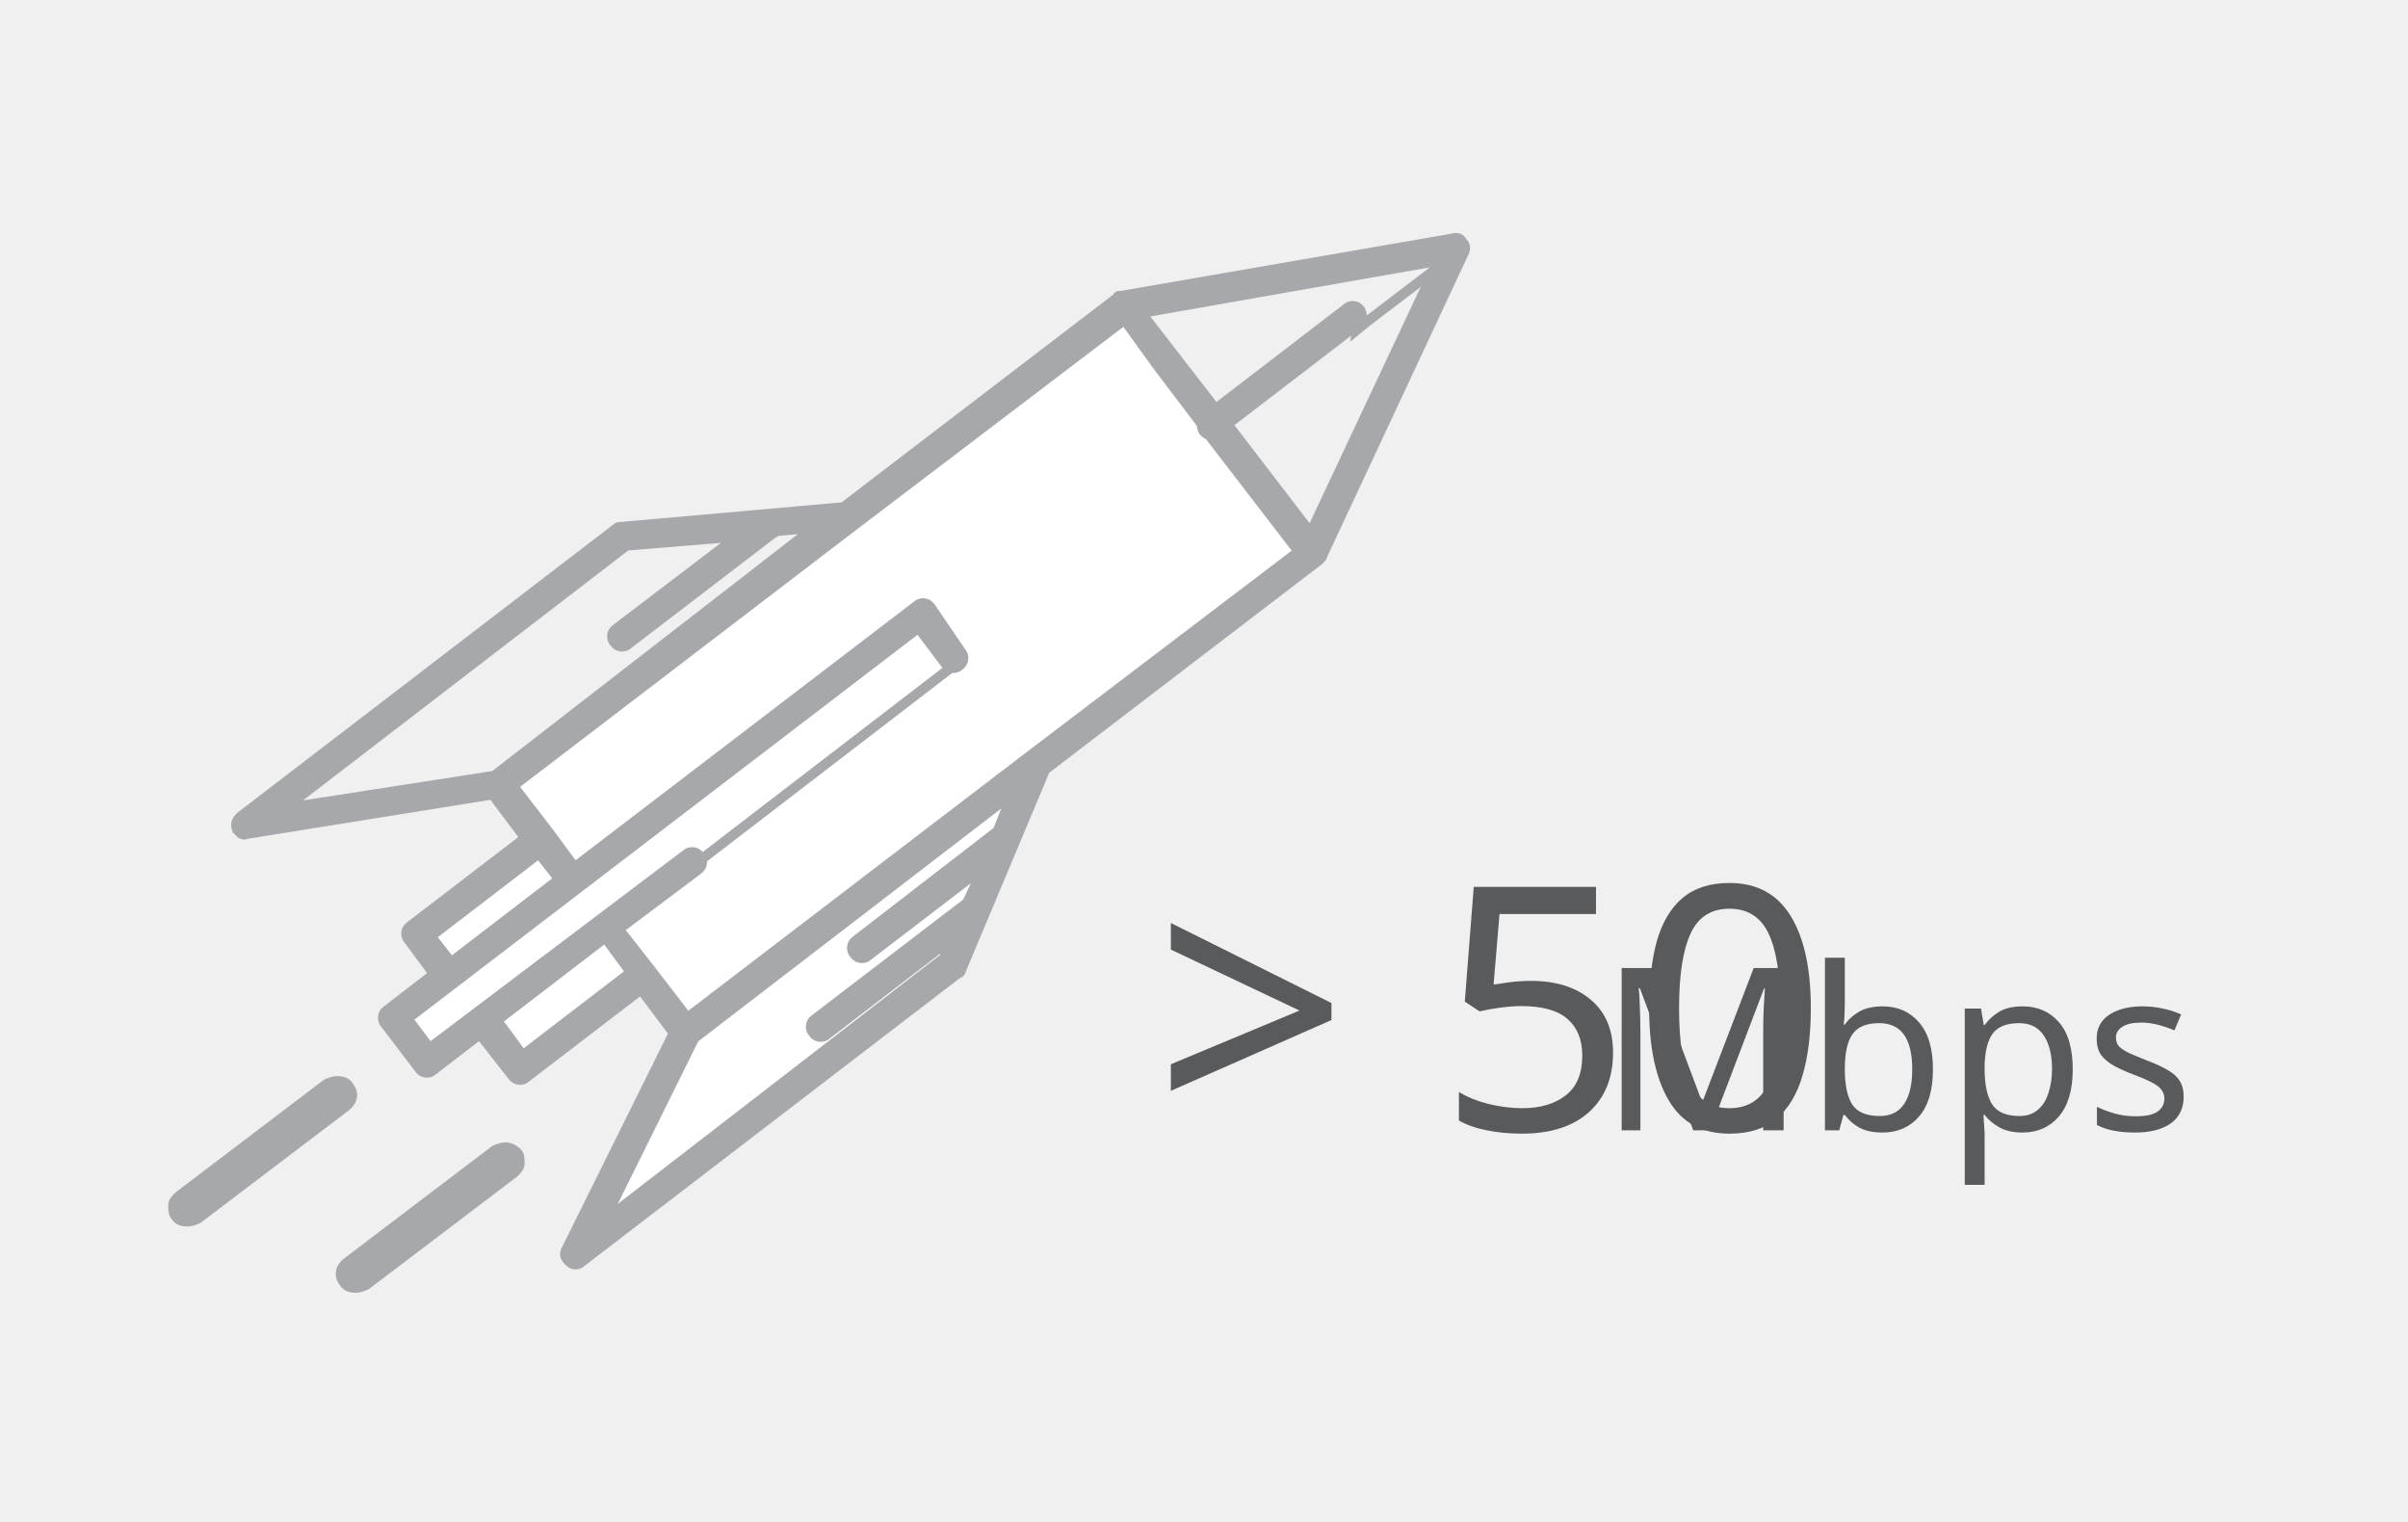
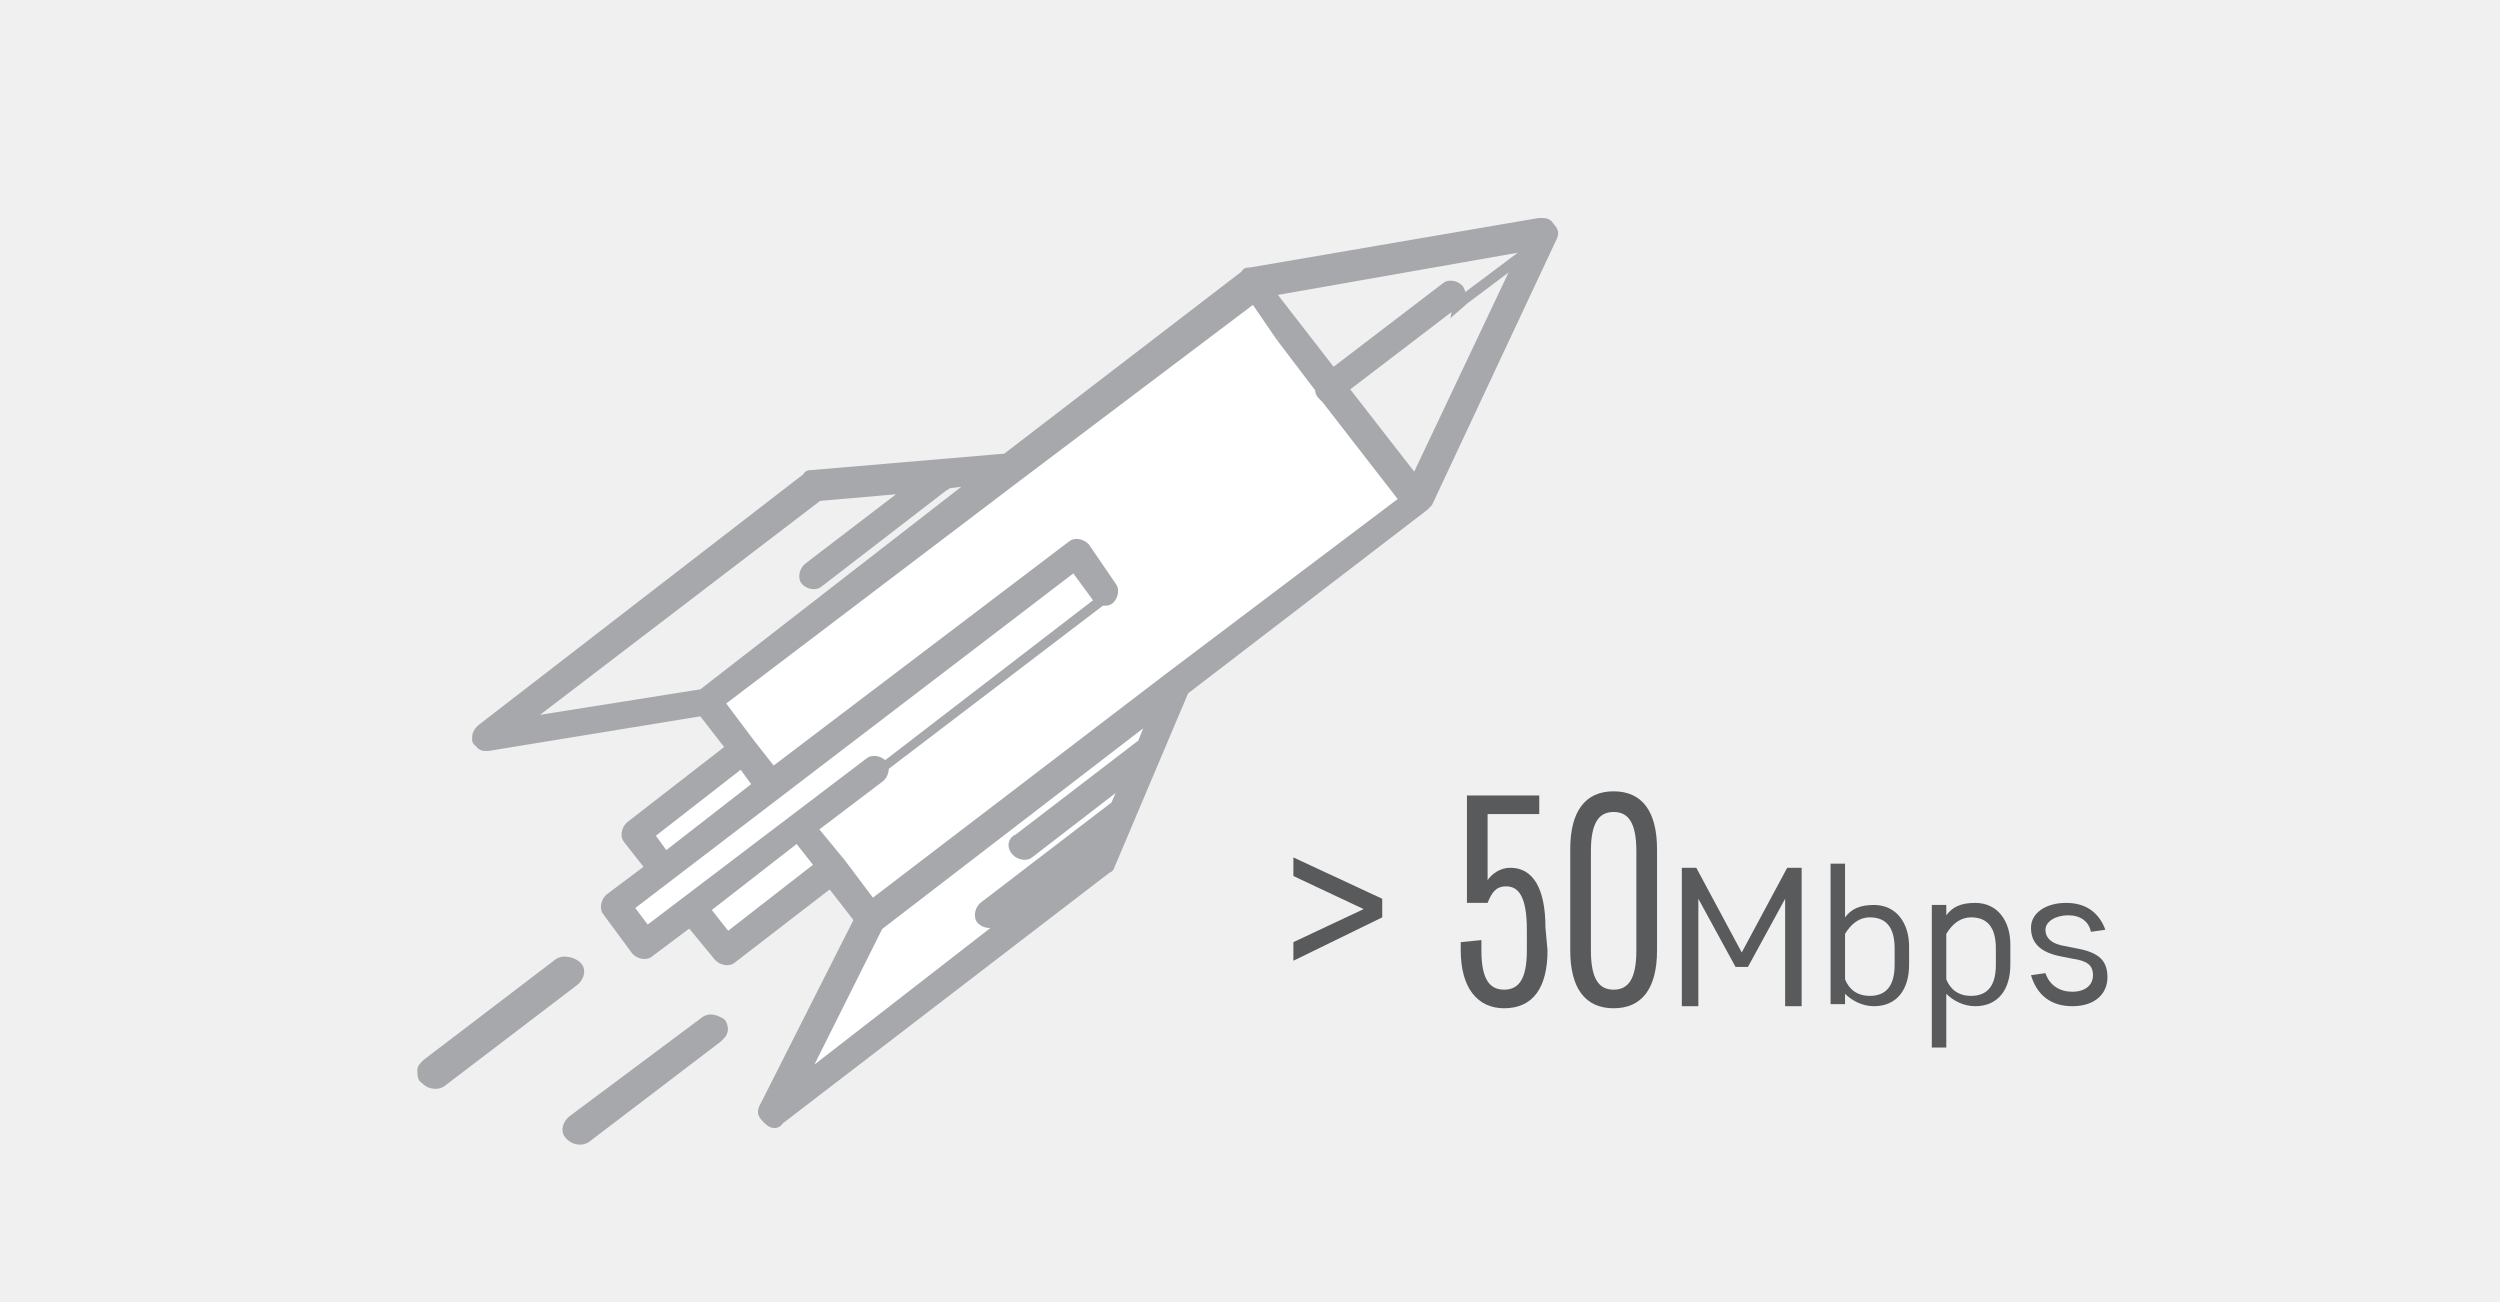
- <svg xmlns="http://www.w3.org/2000/svg" version="1.1" id="Layer_1" x="0px" y="0px" viewBox="0 0 134.5 85" enable-background="new 0 0 134.5 85" xml:space="preserve">
+ <svg xmlns="http://www.w3.org/2000/svg" version="1.1" id="Layer_1" x="0px" y="0px" viewBox="31 39 121 63" enable-background="new 31 39 121 63" xml:space="preserve">
  <g>
    <g>
      <g>
        <g>
          <g>
            <g>
-               <text transform="matrix(1 0 0 1 64.4458 63.1271)">
-                 <tspan x="0" y="0" fill="#595A5C" font-family="'CoreSansD37CnRegular'" font-size="19.04">&gt; 50</tspan>
-                 <tspan x="24.9" y="0" fill="#595A5C" font-family="'CoreSansD35Regular'" font-size="12.693">Mbps</tspan>
-               </text>
+               <g enable-background="new    ">
+                 <path fill="#595A5C" d="M97.9,82.5v0.9l-4.3,2.1v-0.9l3.4-1.6l-3.4-1.6v-0.9L97.9,82.5z" />
+                 <path fill="#595A5C" d="M105.9,85c0,1.8-0.7,2.8-2.1,2.8c-1.3,0-2.1-1-2.1-2.8v-0.4l1-0.1V85c0,1.4,0.4,1.9,1.1,1.9         c0.7,0,1.1-0.5,1.1-1.9V84c0-1.6-0.4-2.1-1-2.1c-0.5,0-0.7,0.3-0.9,0.8h-1v-5.2h3.5v0.9h-2.5v3.2c0.2-0.3,0.6-0.6,1.1-0.6         c1.1,0,1.7,1,1.7,2.9L105.9,85L105.9,85z" />
+                 <path fill="#595A5C" d="M107,85v-4.9c0-1.8,0.7-2.8,2.1-2.8s2.1,1,2.1,2.8V85c0,1.8-0.7,2.8-2.1,2.8S107,86.8,107,85z          M110.2,85v-4.8c0-1.4-0.4-1.9-1.1-1.9s-1.1,0.5-1.1,1.9V85c0,1.4,0.4,1.9,1.1,1.9S110.2,86.4,110.2,85z" />
+               </g>
+               <g enable-background="new    ">
+                 <path fill="#595A5C" d="M115,85.8l-1.8-3.3v5.2h-0.8v-6.7h0.7l2.2,4.1l2.2-4.1h0.7v6.7h-0.8v-5.2l-1.8,3.3L115,85.8L115,85.8         z" />
+                 <path fill="#595A5C" d="M123.4,85.7c0,1.2-0.6,2-1.7,2c-0.6,0-1.1-0.3-1.4-0.6v0.5h-0.7v-6.8h0.7v2.6         c0.3-0.4,0.7-0.6,1.4-0.6c1.1,0,1.7,0.9,1.7,2V85.7z M122.7,84.9c0-1-0.4-1.5-1.2-1.5c-0.5,0-0.9,0.3-1.2,0.8v2.2         c0.2,0.5,0.6,0.8,1.2,0.8c0.8,0,1.2-0.5,1.2-1.5V84.9z" />
+                 <path fill="#595A5C" d="M125.2,89.7h-0.7v-6.9h0.7v0.5c0.3-0.4,0.7-0.6,1.4-0.6c1.1,0,1.7,0.9,1.7,2v1c0,1.2-0.6,2-1.7,2         c-0.6,0-1.1-0.3-1.4-0.6V89.7z M127.6,84.9c0-1-0.4-1.5-1.2-1.5c-0.5,0-0.9,0.3-1.2,0.8v2.2c0.2,0.5,0.6,0.8,1.2,0.8         c0.8,0,1.2-0.5,1.2-1.5V84.9z" />
+                 <path fill="#595A5C" d="M131,82.7c1,0,1.6,0.5,1.9,1.3l-0.7,0.1c-0.1-0.5-0.5-0.8-1.1-0.8S130,83.6,130,84         c0,0.4,0.3,0.7,1,0.8l0.5,0.1c1.1,0.2,1.5,0.6,1.5,1.4c0,0.8-0.6,1.4-1.7,1.4c-1,0-1.7-0.5-2-1.5l0.7-0.1         c0.2,0.6,0.7,0.9,1.3,0.9c0.6,0,1-0.3,1-0.8c0-0.5-0.3-0.7-1-0.8l-0.5-0.1c-1.1-0.2-1.5-0.7-1.5-1.4         C129.3,83.2,130,82.7,131,82.7z" />
+               </g>
            </g>
          </g>
        </g>
      </g>
    </g>
    <g>
      <g>
        <g>
-           <path fill="#A6A8AC" d="M10.6,68.3c-0.3,0-0.5-0.1-0.7-0.3c-0.3-0.4-0.2-0.9,0.2-1.2l8.3-6.3c0.1-0.1,0.3-0.2,0.5-0.2      c0.3,0,0.5,0.1,0.7,0.3c0.3,0.4,0.2,0.9-0.2,1.2l-8.3,6.3C10.9,68.3,10.7,68.3,10.6,68.3z" />
-           <path fill="#A6A8AC" d="M18.8,60.6c0.2,0,0.3,0.1,0.5,0.2c0.2,0.3,0.1,0.6-0.1,0.8l-8.3,6.3c-0.1,0.1-0.2,0.1-0.4,0.1      c-0.2,0-0.3-0.1-0.5-0.2c-0.2-0.3-0.1-0.6,0.1-0.8l8.3-6.3C18.6,60.6,18.7,60.6,18.8,60.6 M18.8,60.1L18.8,60.1      c-0.2,0-0.5,0.1-0.7,0.2l-8.3,6.3c-0.2,0.2-0.4,0.4-0.4,0.7c0,0.3,0,0.6,0.2,0.8c0.2,0.3,0.5,0.4,0.9,0.4c0.2,0,0.5-0.1,0.7-0.2      l8.3-6.3c0.5-0.4,0.6-1,0.2-1.5C19.5,60.2,19.2,60.1,18.8,60.1L18.8,60.1z" />
+           <path fill="#A6A8AC" d="M52.1,91.5c-0.2,0-0.4-0.1-0.5-0.2c-0.2-0.3-0.2-0.7,0.2-0.9l6.3-4.8c0.1-0.1,0.2-0.2,0.4-0.2      c0.2,0,0.4,0.1,0.5,0.2c0.2,0.3,0.2,0.7-0.2,0.9l-6.3,4.8C52.3,91.5,52.2,91.5,52.1,91.5z" />
+           <path fill="#A6A8AC" d="M58.3,85.7c0.2,0,0.2,0.1,0.4,0.2c0.2,0.2,0.1,0.5-0.1,0.6l-6.3,4.8c-0.1,0.1-0.2,0.1-0.3,0.1      c-0.2,0-0.2-0.1-0.4-0.2c-0.2-0.2-0.1-0.5,0.1-0.6l6.3-4.8C58.2,85.7,58.3,85.7,58.3,85.7 M58.3,85.3L58.3,85.3      c-0.2,0-0.4,0.1-0.5,0.2l-6.3,4.8c-0.2,0.2-0.3,0.3-0.3,0.5s0,0.5,0.2,0.6c0.2,0.2,0.4,0.3,0.7,0.3c0.2,0,0.4-0.1,0.5-0.2      l6.3-4.8c0.4-0.3,0.5-0.8,0.2-1.1C58.9,85.4,58.6,85.3,58.3,85.3L58.3,85.3z" />
        </g>
      </g>
      <g>
        <g>
-           <path fill="#A6A8AC" d="M20,72c-0.3,0-0.5-0.1-0.7-0.3c-0.3-0.4-0.2-0.9,0.2-1.2l8.3-6.3c0.1-0.1,0.3-0.2,0.5-0.2      c0.3,0,0.5,0.1,0.7,0.3c0.3,0.4,0.2,0.9-0.2,1.2l-8.3,6.3C20.3,72,20.2,72,20,72z" />
-           <path fill="#A6A8AC" d="M28.2,64.3c0.2,0,0.3,0.1,0.5,0.2c0.2,0.3,0.1,0.6-0.1,0.8l-8.3,6.3c-0.1,0.1-0.2,0.1-0.4,0.1      c-0.2,0-0.3-0.1-0.5-0.2c-0.2-0.3-0.1-0.6,0.1-0.8l8.3-6.3C28,64.4,28.1,64.3,28.2,64.3 M28.2,63.8c-0.2,0-0.5,0.1-0.7,0.2      l-8.3,6.3c-0.5,0.4-0.6,1-0.2,1.5c0.2,0.3,0.5,0.4,0.9,0.4c0.2,0,0.5-0.1,0.7-0.2l8.3-6.3c0.2-0.2,0.4-0.4,0.4-0.7      c0-0.3,0-0.6-0.2-0.8C28.9,64,28.6,63.8,28.2,63.8L28.2,63.8z" />
+           <path fill="#A6A8AC" d="M59.2,94.3c-0.2,0-0.4-0.1-0.5-0.2c-0.2-0.3-0.2-0.7,0.2-0.9l6.3-4.8c0.1-0.1,0.2-0.2,0.4-0.2      c0.2,0,0.4,0.1,0.5,0.2c0.2,0.3,0.2,0.7-0.2,0.9l-6.3,4.8C59.4,94.3,59.4,94.3,59.2,94.3z" />
+           <path fill="#A6A8AC" d="M65.4,88.5c0.2,0,0.2,0.1,0.4,0.2c0.2,0.2,0.1,0.5-0.1,0.6L59.5,94c-0.1,0.1-0.2,0.1-0.3,0.1      s-0.2-0.1-0.4-0.2c-0.2-0.2-0.1-0.5,0.1-0.6l6.3-4.8C65.3,88.6,65.4,88.5,65.4,88.5 M65.4,88.1c-0.2,0-0.4,0.1-0.5,0.2L58.6,93      c-0.4,0.3-0.5,0.8-0.2,1.1c0.2,0.2,0.4,0.3,0.7,0.3c0.2,0,0.4-0.1,0.5-0.2l6.3-4.8c0.2-0.2,0.3-0.3,0.3-0.5s0-0.5-0.2-0.6      C66,88.3,65.7,88.1,65.4,88.1L65.4,88.1z" />
        </g>
      </g>
      <g>
        <g>
-           <path fill="#A6A8AC" d="M80.3,14.6l-4.2,3.2c0-0.2,0-0.3-0.1-0.5c-0.1-0.1-0.3-0.2-0.5-0.2c-0.1,0-0.2,0-0.4,0.1l-7.3,5.6      l-4.1-5.3L80.3,14.6 M80.2,14.1L63.7,17l-0.8,0.1l0.5,0.7l4.1,5.3l0.3,0.4l0.4-0.3l7.3-5.6c0,0,0,0,0.1,0c0,0,0,0,0.1,0      c0,0,0,0,0,0.1l-0.3,1.4l1.1-0.9l4.2-3.2L80.2,14.1L80.2,14.1z" />
+           <path fill="#A6A8AC" d="M104.9,50.9l-3.2,2.4c0-0.2,0-0.2-0.1-0.4c-0.1-0.1-0.2-0.2-0.4-0.2c-0.1,0-0.2,0-0.3,0.1l-5.5,4.2      l-3.1-4L104.9,50.9 M104.8,50.5l-12.5,2.2l-0.6,0.1l0.4,0.5l3.1,4l0.2,0.3l0.3-0.2l5.5-4.2c0,0,0,0,0.1,0c0,0,0,0,0.1,0      c0,0,0,0,0,0.1l-0.2,1.1l0.8-0.7l3.2-2.4L104.8,50.5L104.8,50.5z" />
        </g>
        <g>
-           <path fill="#FFFFFF" d="M34.3,51.8l4.6-3.5c0.1-0.1,0.1-0.1,0.1-0.2c0-0.1,0-0.2-0.1-0.2l-0.2-0.2L53,36.8l0.2,0.2      c0.1,0.1,0.2,0.1,0.3,0.1c0.1,0,0.1,0,0.2-0.1c0.1-0.1,0.2-0.3,0.1-0.5l-1.9-2.5C51.7,34,51.6,34,51.5,34c-0.1,0-0.1,0-0.2,0.1      L32,48.8l-3.7-4.9l34.4-26.3l4.6,6.1v0.1c0,0.1,0,0.1,0.1,0.2c0.1,0.1,0.1,0.1,0.2,0.1l0.1,0l5.2,6.8L38.4,57.1L34.3,51.8z" />
-           <path fill="#A6A8AC" d="M62.7,17.9l4.4,5.8c0,0.1,0,0.2,0.1,0.4c0.1,0.1,0.2,0.2,0.3,0.2l5,6.5l-15,11.4L38.4,56.8l-2-2.6      l-1.8-2.3l4.4-3.3c0.3-0.2,0.3-0.6,0.1-0.8l13.8-10.6c0.1,0.1,0.3,0.2,0.5,0.2c0.1,0,0.2,0,0.4-0.1c0.3-0.2,0.3-0.6,0.1-0.8      L52,33.9c-0.1-0.1-0.3-0.2-0.5-0.2c-0.1,0-0.2,0-0.4,0.1L32.1,48.4l-1.4-1.9l-2-2.6l19.1-14.6L62.7,17.9 M62.8,17.2l-0.4,0.3      l-15,11.4L28.3,43.5l-0.4,0.3l0.3,0.4l2,2.6l1.4,1.9l0.3,0.4l0.4-0.3l19.1-14.6c0,0,0,0,0.1,0c0,0,0,0,0.1,0l1.9,2.5      c0,0,0,0.1,0,0.1c0,0,0,0-0.1,0c0,0,0,0-0.1,0L53,36.4l-0.4,0.3L38.8,47.3l-0.4,0.3l0.3,0.4c0,0,0,0.1,0,0.1l-4.4,3.3L34,51.7      l0.3,0.4l1.8,2.3l2,2.6l0.3,0.4l0.4-0.3l19.1-14.6l15-11.4l0.4-0.3l-0.3-0.4l-5-6.5l-0.1-0.1l-0.2,0l0-0.2l-0.2-0.2l-4.4-5.8      L62.8,17.2L62.8,17.2z" />
+           <path fill="#FFFFFF" d="M70.1,79l3.5-2.7c0.1-0.1,0.1-0.1,0.1-0.2c0-0.1,0-0.2-0.1-0.2l-0.2-0.2l10.8-8.2l0.2,0.2      c0.1,0.1,0.2,0.1,0.2,0.1c0.1,0,0.1,0,0.2-0.1c0.1-0.1,0.2-0.2,0.1-0.4l-1.4-1.9c-0.2,0-0.2,0-0.3,0c-0.1,0-0.1,0-0.2,0.1      L68.3,76.8l-2.8-3.7l26-19.9l3.5,4.6v0.1c0,0.1,0,0.1,0.1,0.2c0.1,0.1,0.1,0.1,0.2,0.1h0.1l3.9,5.1L73.2,83.1L70.1,79z" />
+           <path fill="#A6A8AC" d="M91.6,53.4l3.3,4.4c0,0.1,0,0.2,0.1,0.3c0.1,0.1,0.2,0.2,0.2,0.2l3.8,4.9l-11.4,8.6l-14.4,11l-1.5-2      l-1.4-1.7l3.3-2.5c0.2-0.2,0.2-0.5,0.1-0.6l10.5-8c0.1,0.1,0.2,0.2,0.4,0.2c0.1,0,0.2,0,0.3-0.1c0.2-0.2,0.2-0.5,0.1-0.6l-1.4-2      c-0.1-0.1-0.2-0.2-0.4-0.2c-0.1,0-0.2,0-0.3,0.1l-14.4,11L67.3,75l-1.5-2l14.5-11L91.6,53.4 M91.6,52.9l-0.3,0.2L80,61.7      l-14.5,11L65.2,73l0.2,0.3l1.5,2l1.1,1.4l0.2,0.3l0.3-0.2l14.5-11c0,0,0,0,0.1,0c0,0,0,0,0.1,0l1.4,1.9v0.1c0,0,0,0-0.1,0      c0,0,0,0-0.1,0l-0.2-0.3l-0.3,0.2l-10.5,8l-0.3,0.2l0.2,0.3v0.1L70,78.7L69.8,79l0.2,0.3l1.4,1.7l1.5,2l0.2,0.3l0.3-0.2l14.5-11      l11.4-8.6l0.3-0.2l-0.2-0.3l-3.8-4.9l-0.1-0.1h-0.2v-0.2l-0.2-0.2l-3.3-4.4L91.6,52.9L91.6,52.9z" />
        </g>
        <g>
-           <rect x="27.5" y="54.3" transform="matrix(-0.7944 0.6074 -0.6074 -0.7944 90.3105 80.8959)" fill="#FFFFFF" width="8" height="2.8" />
-           <path fill="#A6A8AC" d="M33.7,52.5l1.4,1.9l-6,4.6l-1.4-1.9L33.7,52.5 M33.8,51.8l-0.4,0.3l-6,4.6L27.1,57l0.3,0.4l1.4,1.9      l0.3,0.4l0.4-0.3l6-4.6l0.4-0.3l-0.3-0.4l-1.4-1.9L33.8,51.8L33.8,51.8z" />
+           <rect x="64.9" y="81" transform="matrix(-0.7944 0.6074 -0.6074 -0.7944 171.6713 105.9923)" fill="#FFFFFF" width="6.1" height="2.1" />
+           <path fill="#A6A8AC" d="M69.6,79.6l1.1,1.4l-4.5,3.5l-1.1-1.4L69.6,79.6 M69.7,79l-0.3,0.2l-4.5,3.5L64.6,83l0.2,0.3l1.1,1.4      l0.2,0.3l0.3-0.2l4.5-3.5l0.3-0.2L71,80.8L70,79.3L69.7,79L69.7,79z" />
        </g>
        <g>
-           <rect x="23.6" y="49.6" transform="matrix(-0.7944 0.6073 -0.6073 -0.7944 80.3652 74.2155)" fill="#FFFFFF" width="8" height="2.3" />
-           <path fill="#A6A8AC" d="M30.1,47.7l1.1,1.4l-6,4.6l-1.1-1.4L30.1,47.7 M30.2,47l-0.4,0.3l-6,4.6l-0.4,0.3l0.3,0.4l1.1,1.4      l0.3,0.4l0.4-0.3l6-4.6l0.4-0.3l-0.3-0.4l-1.1-1.4L30.2,47L30.2,47z" />
+           <rect x="62" y="77.3" transform="matrix(-0.7944 0.6073 -0.6073 -0.7944 164.108 100.8236)" fill="#FFFFFF" width="6.1" height="1.7" />
+           <path fill="#A6A8AC" d="M66.9,75.9l0.8,1.1l-4.5,3.5l-0.8-1.1L66.9,75.9 M67,75.4l-0.3,0.2l-4.5,3.5l-0.3,0.2l0.2,0.3l0.8,1.1      l0.2,0.3l0.3-0.2l4.5-3.5l0.3-0.2L68,76.8l-0.8-1.1L67,75.4L67,75.4z" />
        </g>
        <g>
-           <path fill="#FFFFFF" d="M33.5,67.9l5-10.2l18.5-14.2l-1.2,2.9l-8,6.1c-0.1,0.1-0.1,0.1-0.1,0.2c0,0.1,0,0.2,0.1,0.2      c0.1,0.1,0.2,0.1,0.3,0.1c0.1,0,0.1,0,0.2-0.1l7.1-5.4l-1.2,2.8l-8.6,6.6c-0.1,0.1-0.1,0.1-0.1,0.2c0,0.1,0,0.2,0.1,0.2      c0.1,0.1,0.2,0.1,0.3,0.1c0.1,0,0.1,0,0.2-0.1l7.7-5.9l-0.8,2l-19,14.5L33.5,67.9z" />
-           <path fill="#A6A8AC" d="M56.5,44.4l-0.8,2l-7.9,6.1c-0.3,0.2-0.3,0.6-0.1,0.8c0.1,0.1,0.3,0.2,0.5,0.2c0.1,0,0.2,0,0.4-0.1      l6.4-4.9L54,50.4l-8.5,6.5c-0.3,0.2-0.3,0.6-0.1,0.8c0.1,0.1,0.3,0.2,0.5,0.2c0.1,0,0.2,0,0.4-0.1l6.9-5.3l-0.4,1L33.8,68.1      l5-10.1L56.5,44.4 M57.7,42.9L56.2,44L38.5,57.6l-0.1,0.1l-0.1,0.1l-5,10.1l0.8,0.6L53,54l0.1-0.1l0.1-0.1l0.4-1l0.7-1.7      l-1.5,1.1l-6.9,5.3c0,0,0,0-0.1,0c0,0,0,0-0.1,0c0,0,0-0.1,0-0.1l8.5-6.5l0.1-0.1l0.1-0.1l0.8-1.9L56,47l-1.5,1.1L48.1,53      c0,0,0,0-0.1,0c0,0,0,0-0.1,0c0,0,0-0.1,0-0.1l7.9-6.1l0.1-0.1l0.1-0.1l0.8-2L57.7,42.9L57.7,42.9z" />
+           <path fill="#FFFFFF" d="M69.5,91.2l3.8-7.7l14-10.7L86.3,75l-6.1,4.6c-0.1,0.1-0.1,0.1-0.1,0.2c0,0.1,0,0.2,0.1,0.2      c0.1,0.1,0.2,0.1,0.2,0.1s0.1,0,0.2-0.1l5.4-4.1l-0.9,2.1l-6.5,5c-0.1,0.1-0.1,0.1-0.1,0.2c0,0.1,0,0.2,0.1,0.2      c0.1,0.1,0.2,0.1,0.2,0.1c0.1,0,0.1,0,0.2-0.1l5.8-4.5l-0.6,1.5l-14.4,11L69.5,91.2L69.5,91.2z" />
+           <path fill="#A6A8AC" d="M86.9,73.4L86.3,75l-6,4.6c-0.2,0.2-0.2,0.5-0.1,0.6c0.1,0.1,0.2,0.2,0.4,0.2c0.1,0,0.2,0,0.3-0.1      l4.8-3.7L85,78l-6.4,4.9c-0.2,0.2-0.2,0.5-0.1,0.6c0.1,0.1,0.2,0.2,0.4,0.2c0.1,0,0.2,0,0.3-0.1l5.2-4l-0.3,0.8l-14.4,11      l3.8-7.6L86.9,73.4 M87.8,72.3l-1.1,0.8L73.3,83.4l-0.1,0.1l-0.1,0.1l-3.8,7.6l0.6,0.5l14.3-11l0.1-0.1l0.1-0.1l0.3-0.8l0.5-1.3      l-1.1,0.8l-5.2,4c0,0,0,0-0.1,0c0,0,0,0-0.1,0v-0.1l6.4-4.9l0.1-0.1l0.1-0.1l0.6-1.4l0.6-1.4l-1.1,0.8L80.5,80c0,0,0,0-0.1,0      c0,0,0,0-0.1,0v-0.1l6-4.6l0.1-0.1l0.1-0.1l0.6-1.5L87.8,72.3L87.8,72.3z" />
        </g>
        <g>
-           <path fill="#FFFFFF" d="M22.5,56.9l28.9-22.1l1.8,2.4L39.1,48l-0.2-0.2c-0.1-0.1-0.2-0.1-0.3-0.1c-0.1,0-0.1,0-0.2,0.1L24,58.8      L22.5,56.9z" />
-           <path fill="#A6A8AC" d="M51.4,35.1l1.5,2L39.1,47.7c-0.1-0.1-0.3-0.2-0.5-0.2c-0.1,0-0.2,0-0.4,0.1L24,58.5l-1.2-1.6L51.4,35.1       M51.5,34.4l-0.4,0.3L22.5,56.5l-0.4,0.3l0.3,0.4l1.2,1.6l0.3,0.4l0.4-0.3L38.6,48c0,0,0,0,0.1,0c0,0,0,0,0.1,0l0.3,0.4l0.4-0.3      l13.8-10.6l0.4-0.3l-0.3-0.4l-1.5-2L51.5,34.4L51.5,34.4z" />
+           <path fill="#FFFFFF" d="M61.1,82.9L83,66.2l1.4,1.8l-10.7,8.2L73.5,76c-0.1-0.1-0.2-0.1-0.2-0.1c-0.1,0-0.1,0-0.2,0.1l-10.9,8.3      L61.1,82.9z" />
+           <path fill="#A6A8AC" d="M83,66.4l1.1,1.5l-10.4,8c-0.1-0.1-0.2-0.2-0.4-0.2c-0.1,0-0.2,0-0.3,0.1l-10.7,8.2l-0.9-1.2L83,66.4       M83.1,65.9l-0.3,0.2L61.1,82.6l-0.3,0.2l0.2,0.3l0.9,1.2l0.2,0.3l0.3-0.2l10.8-8.2c0,0,0,0,0.1,0c0,0,0,0,0.1,0l0.2,0.3      l0.3-0.2l10.5-8l0.3-0.2l-0.2-0.3l-1.1-1.5L83.1,65.9L83.1,65.9z" />
        </g>
        <g>
-           <path fill="#A6A8AC" stroke="#A6A8AC" stroke-width="0.5" d="M53.7,54.2L58.4,43l15.3-11.7c0,0,0,0,0,0c0.1-0.1,0.2-0.2,0.2-0.3      l7.9-16.9c0.1-0.2,0.1-0.4-0.1-0.6c-0.1-0.2-0.3-0.3-0.6-0.2l-18.5,3.2c0,0,0,0,0,0c0,0-0.1,0-0.1,0c0,0,0,0,0,0      c0,0-0.1,0-0.1,0.1c0,0,0,0,0,0L47.1,28.3l-12.4,1.1c-0.1,0-0.2,0-0.3,0.1l-21,16.1c-0.2,0.2-0.3,0.4-0.2,0.7c0,0,0,0.1,0.1,0.1      c0.1,0.2,0.3,0.3,0.5,0.2l13.7-2.2l1.8,2.4l-6.4,4.9c-0.3,0.2-0.3,0.6-0.1,0.8l1.4,1.9l-2.6,2c-0.3,0.2-0.3,0.6-0.1,0.8l1.9,2.5      c0.2,0.3,0.6,0.3,0.8,0.1l2.6-2l1.8,2.3c0.2,0.3,0.6,0.3,0.8,0.1l6.4-4.9l1.8,2.4l-6,12.1c-0.1,0.2-0.1,0.4,0.1,0.6      c0,0,0.1,0.1,0.1,0.1c0.2,0.2,0.5,0.2,0.7,0l21-16.1C53.6,54.4,53.7,54.3,53.7,54.2z M27.6,43.3L16,45.1L35,30.5l6.1-0.5      l-6.7,5.1c-0.3,0.2-0.3,0.6-0.1,0.8c0.2,0.3,0.6,0.3,0.8,0.1l8.1-6.2c0,0,0.1,0,0.1-0.1l2.1-0.2L27.6,43.3z M80.3,14.6      l-7.1,15.1l-4.6-6l7.3-5.6c0.1-0.1,0.2-0.2,0.2-0.3c0-0.2,0-0.3-0.1-0.5c-0.2-0.3-0.6-0.3-0.8-0.1l-7.3,5.6l-4.1-5.3L80.3,14.6z       M25.2,53.7l-1.1-1.4l6-4.6l1.1,1.4L25.2,53.7z M29.2,58.9l-1.4-1.9l6-4.6l1.4,1.9L29.2,58.9z M64.6,20.4l2.5,3.3      c0,0.1,0,0.2,0.1,0.4c0.1,0.1,0.2,0.2,0.3,0.2l5,6.5l-15,11.4L38.4,56.8l-2-2.6l-1.8-2.3l4.4-3.3c0.3-0.2,0.3-0.6,0.1-0.8l0,0      c-0.2-0.3-0.6-0.3-0.8-0.1L24,58.5l-1.2-1.6l28.5-21.8l1.5,2l0,0c0.2,0.3,0.6,0.3,0.8,0.1c0.3-0.2,0.3-0.6,0.1-0.8L52,33.9      c-0.2-0.3-0.6-0.3-0.8-0.1L32.1,48.4l-1.4-1.9l-2-2.6l19.1-14.6l15-11.4L64.6,20.4 M33.8,68.1l5-10.1l17.7-13.6l-0.8,2l-7.9,6.1      c-0.3,0.2-0.3,0.6-0.1,0.8c0.2,0.3,0.6,0.3,0.8,0.1l6.4-4.9L54,50.4l-8.5,6.5c-0.3,0.2-0.3,0.6-0.1,0.8c0.2,0.3,0.6,0.3,0.8,0.1      l6.9-5.3l-0.4,1L33.8,68.1z" />
+           <path fill="#A6A8AC" stroke="#A6A8AC" stroke-width="0.5" d="M84.7,80.9l3.6-8.5l11.6-8.9l0,0c0.1-0.1,0.2-0.2,0.2-0.2l6-12.8      c0.1-0.2,0.1-0.3-0.1-0.5c-0.1-0.2-0.2-0.2-0.5-0.2l-14,2.4l0,0h-0.1l0,0c0,0-0.1,0-0.1,0.1l0,0l-11.6,8.9l-9.4,0.8      c-0.1,0-0.2,0-0.2,0.1L54.3,74.3c-0.2,0.2-0.2,0.3-0.2,0.5c0,0,0,0.1,0.1,0.1c0.1,0.2,0.2,0.2,0.4,0.2l10.4-1.7l1.4,1.8L61.5,79      c-0.2,0.2-0.2,0.5-0.1,0.6l1.1,1.4l-2,1.5c-0.2,0.2-0.2,0.5-0.1,0.6l1.4,1.9c0.2,0.2,0.5,0.2,0.6,0.1l2-1.5l1.4,1.7      c0.2,0.2,0.5,0.2,0.6,0.1l4.8-3.7l1.4,1.8L68,92.6c-0.1,0.2-0.1,0.3,0.1,0.5l0.1,0.1c0.2,0.2,0.4,0.2,0.5,0L84.6,81      C84.7,81,84.7,80.9,84.7,80.9z M65,72.6L56.2,74l14.4-11l4.6-0.4l-5.1,3.9c-0.2,0.2-0.2,0.5-0.1,0.6c0.2,0.2,0.5,0.2,0.6,0.1      l6.1-4.7c0,0,0.1,0,0.1-0.1l1.6-0.2L65,72.6z M104.9,50.9l-5.4,11.4L96,57.8l5.5-4.2c0.1-0.1,0.2-0.2,0.2-0.2      c0-0.2,0-0.2-0.1-0.4c-0.2-0.2-0.5-0.2-0.6-0.1l-5.5,4.2l-3.1-4L104.9,50.9z M63.2,80.5l-0.8-1.1l4.5-3.5l0.8,1.1L63.2,80.5z       M66.2,84.4L65.1,83l4.5-3.5l1.1,1.4L66.2,84.4z M93,55.3l1.9,2.5c0,0.1,0,0.2,0.1,0.3c0.1,0.1,0.2,0.2,0.2,0.2l3.8,4.9      l-11.4,8.6l-14.4,11l-1.5-2l-1.4-1.7l3.3-2.5c0.2-0.2,0.2-0.5,0.1-0.6l0,0c-0.2-0.2-0.5-0.2-0.6-0.1l-10.8,8.2l-0.9-1.2      l21.6-16.5l1.1,1.5l0,0c0.2,0.2,0.5,0.2,0.6,0.1c0.2-0.2,0.2-0.5,0.1-0.6l-1.3-1.9c-0.2-0.2-0.5-0.2-0.6-0.1l-14.5,11L67.3,75      l-1.5-2l14.5-11l11.4-8.6L93,55.3 M69.7,91.4l3.8-7.6l13.4-10.3L86.3,75l-6,4.6C80,79.7,80,80,80.2,80.2      c0.2,0.2,0.5,0.2,0.6,0.1l4.8-3.7L85,78l-6.4,4.9c-0.2,0.2-0.2,0.5-0.1,0.6c0.2,0.2,0.5,0.2,0.6,0.1l5.2-4L84,80.3L69.7,91.4z" />
        </g>
      </g>
    </g>
  </g>
</svg>
